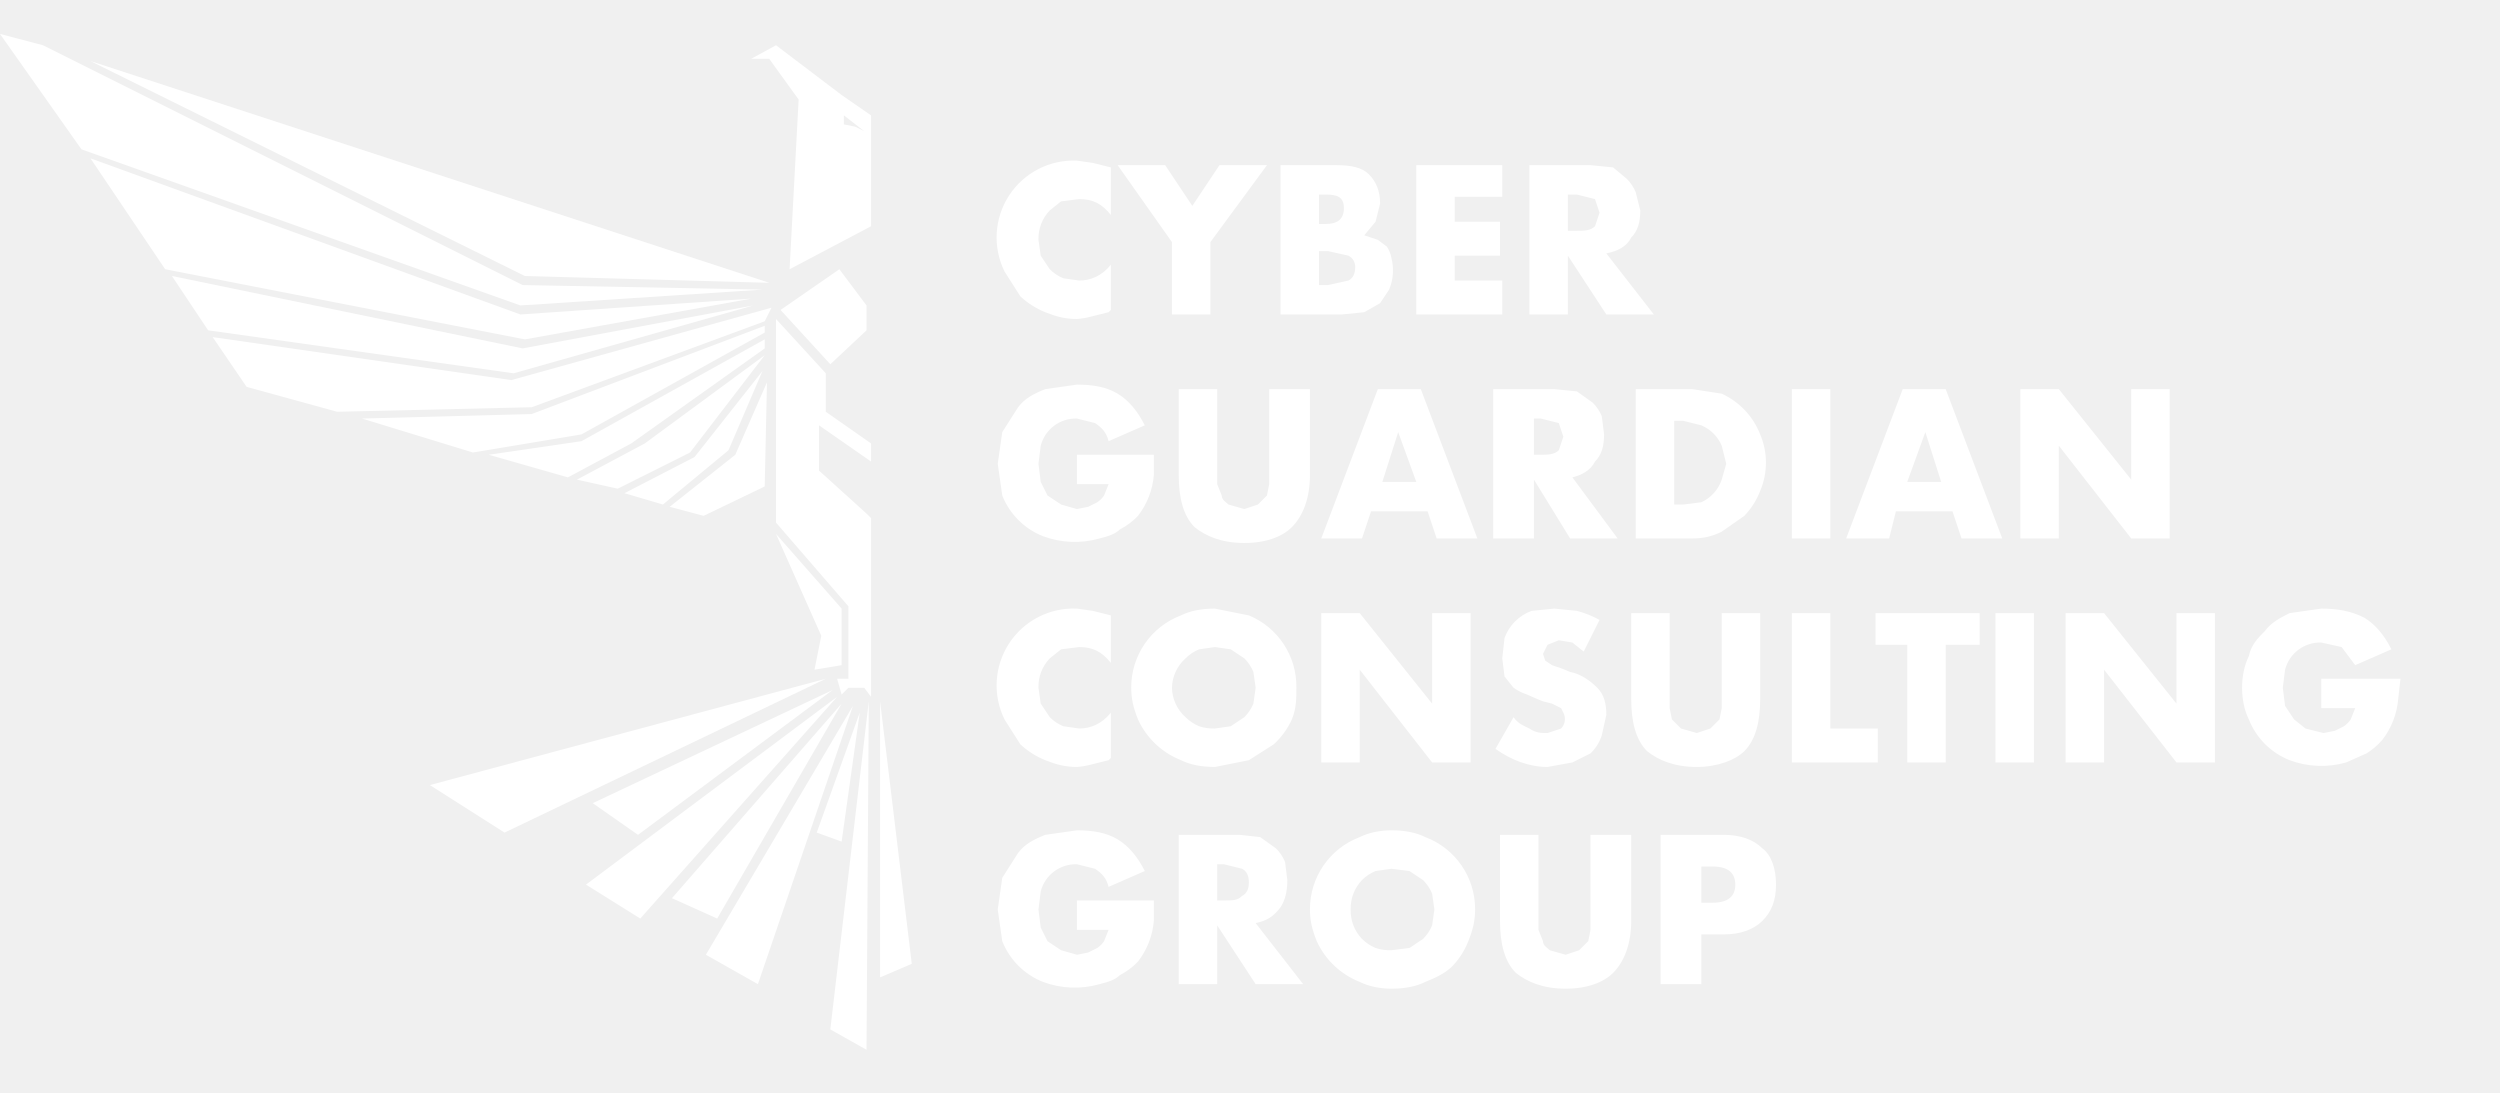
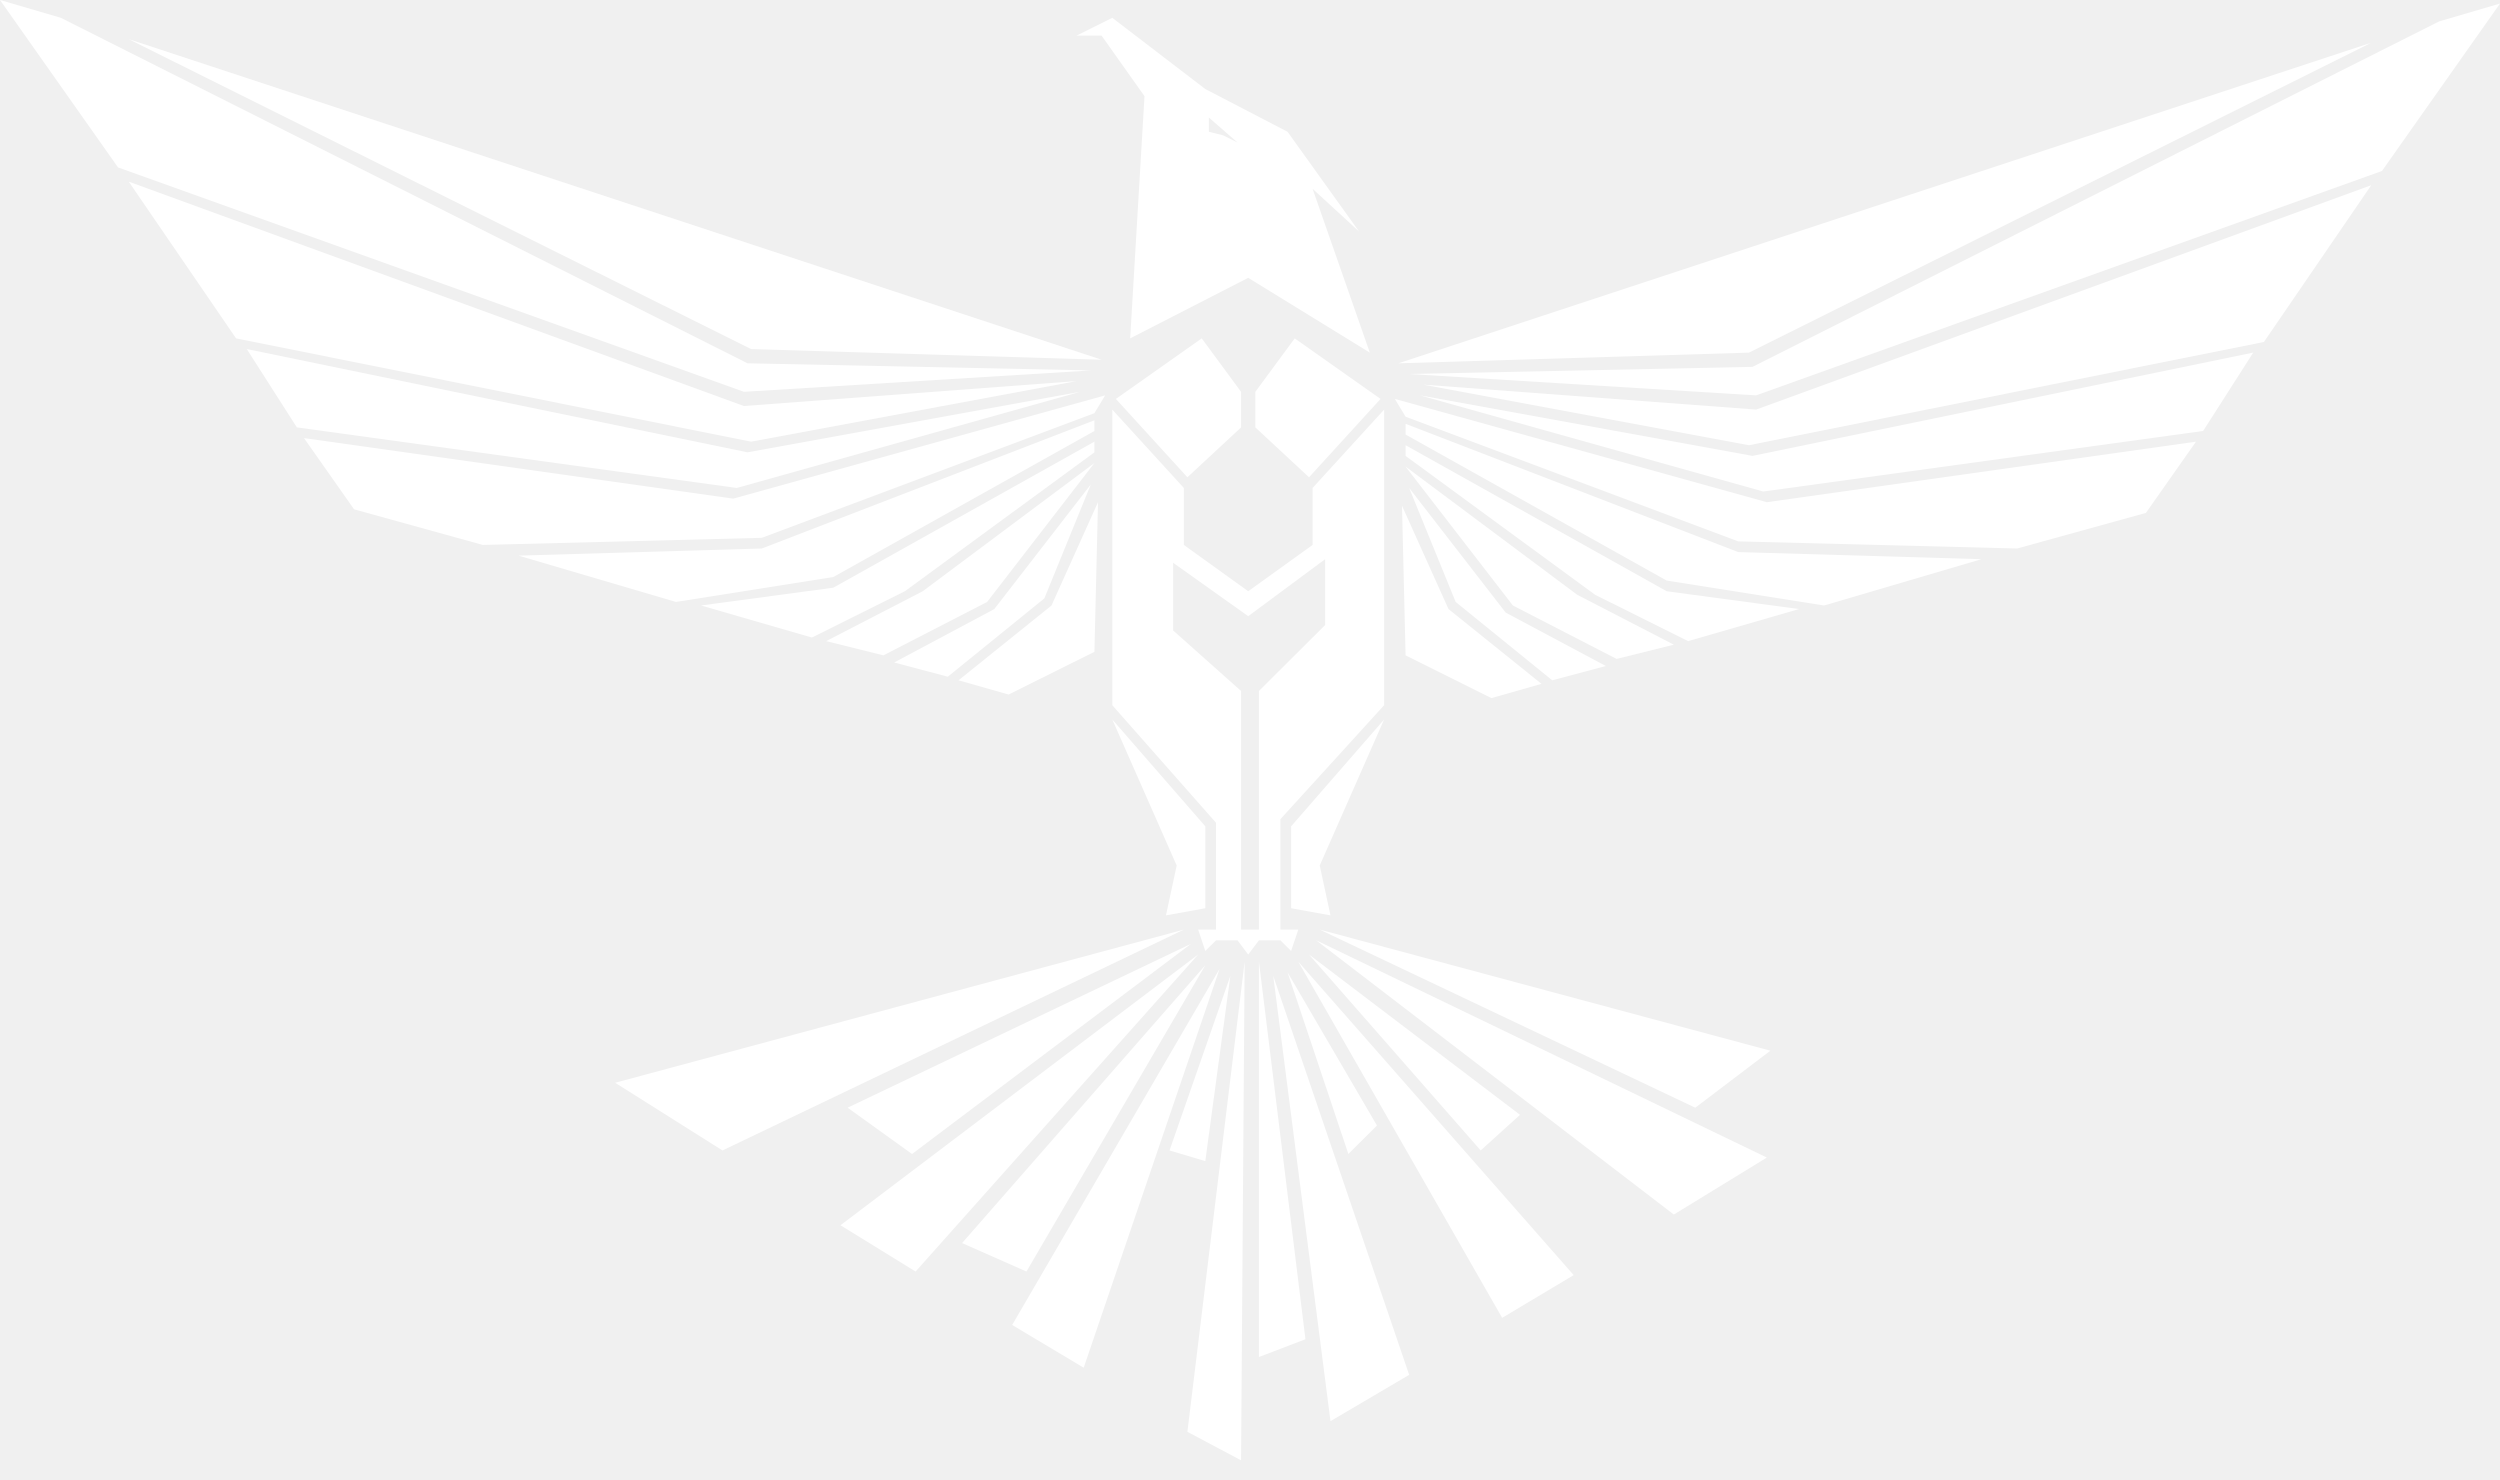
- <svg xmlns="http://www.w3.org/2000/svg" fill="none" viewBox="0 0 1105 483">
-   <g fill="#fff" clip-path="url(#a)">
-     <path d="m109 171-15-22 132 19 115-32-3 6-103 38-86 2-40-11Z" />
-     <path d="m76 122 16 24 135 19 106-30-102 19-155-32Z" />
-     <path d="M73 119 40 70l190 69 102-7-100 18-159-31Zm87 66 49 15 48-8 81-45v-3l-103 39-75 2Z" />
-     <path d="m216 201 35 10 28-15 59-42v-4l-81 45-41 6Zm39 11 18 4 32-16 33-43-53 39-30 16Z" />
-     <path d="m276 218 17 5 29-24 15-35-30 38-31 16Z" />
-     <path d="m296 224 15 4 27-13 1-46-14 32-29 23Zm69-42 20 14v8l-23-16v20l21 19 2 2v79l-3-4h-7l-3 3-2-7h5v-32l-32-37v-90l22 24v17ZM190 347l33 21 142-68-175 47Zm72 8 20 14 86-64-106 50Zm-3 36 24 15 87-98-111 83Zm38 6 20 9 55-95-75 86Zm15 25 23 13 42-123-65 110Zm68-107-19 53 11 4 8-57Zm9-5v122l14-6-14-116Zm-5 0-17 145 16 9 1-154Z" />
-     <path d="m343 236 20 45-3 15 12-2v-25l-29-33Zm2-99 22 24 16-15v-11l-12-16-26 18ZM0 15l36 51 194 69 107-7-106-2L19 20 0 15Z" />
-     <path d="m40 27 192 95 108 3L40 27Z" />
-     <path fill-rule="evenodd" d="m385 51-13-9-29-22-11 6h8l13 18-4 75 36-19V51Zm-12 4 5 1 4 2-9-7v4Z" clip-rule="evenodd" />
-     <path d="M491 95c-4-5-8-7-14-7l-8 1-5 4a18 18 0 0 0-5 13l1 7 4 6a18 18 0 0 0 6 4l7 1c5 0 10-2 14-7v20l-1 1-8 2a34 34 0 0 1-6 1c-5 0-9-1-14-3a36 36 0 0 1-11-7l-7-11a34 34 0 0 1 32-49l7 1 8 2v21Zm27 12-24-34h21l12 18 12-18h21l-25 34v32h-17v-32Zm65 19h4l9-2c2-1 3-3 3-6 0-2-1-4-3-5l-9-2h-4v15Zm0-27h3c5 0 8-2 8-7s-3-6-8-6h-3v13Zm-17-26h25c6 0 11 1 14 4s5 7 5 13l-2 8-5 6 6 2 4 3a13 13 0 0 1 2 5 22 22 0 0 1-1 14l-4 6-7 4-10 1h-27V73Zm98 14h-21v11h20v15h-20v11h21v15h-38V73h38v14Zm29 15h4c3 0 6 0 8-2l2-6-2-6-8-2h-4v16Zm38 37h-21l-17-26v26h-17V73h27l10 1 6 5a18 18 0 0 1 4 6l2 8c0 5-1 9-4 12-2 4-6 6-11 7l21 27Zm-255 62h34v9a34 34 0 0 1-7 18 30 30 0 0 1-8 6c-2 2-5 3-9 4a40 40 0 0 1-25-1 32 32 0 0 1-18-18l-2-14 2-14 7-11c3-4 7-6 12-8l14-2c7 0 13 1 18 4s9 8 12 14l-16 7c-1-4-3-6-6-8l-8-2a16 16 0 0 0-16 12l-1 8 1 8 3 6 6 4 7 2 5-1 4-2a11 11 0 0 0 3-3l2-5h-14v-13Zm62-29v42l2 5c0 2 2 3 3 4l7 2 6-2 4-4 1-5v-42h18v38c0 10-3 18-8 23-4 4-11 7-21 7s-17-3-22-7c-5-5-7-13-7-23v-38h17Zm88 41-8-22-7 22h15Zm5 13h-25l-4 12h-18l25-66h19l25 66h-18l-4-12Zm47-25h3c3 0 6 0 8-2l2-6-2-6-8-2h-3v16Zm37 37h-21l-16-26v26h-18v-66h27l10 1 7 5a18 18 0 0 1 4 6l1 8c0 5-1 9-4 12-2 4-6 6-10 7l20 27Zm25-15h4l8-1a17 17 0 0 0 9-10l2-7-2-8a17 17 0 0 0-9-9l-8-2h-4v37Zm-17-51h25l13 2a33 33 0 0 1 17 18 32 32 0 0 1 0 25 33 33 0 0 1-7 11l-10 7c-4 2-8 3-13 3h-25v-66Zm86 0v66h-17v-66h17Zm49 41-7-22-8 22h15Zm5 13h-25l-3 12h-19l25-66h19l25 66h-18l-4-12Zm30 12v-66h17l32 40v-40h17v66h-17l-32-41v41h-17Zm-402 55c-4-5-8-7-14-7l-8 1-5 4a18 18 0 0 0-5 13l1 7 4 6a18 18 0 0 0 6 4l7 1c5 0 10-2 14-7v20l-1 1-8 2a34 34 0 0 1-6 1c-5 0-9-1-14-3a36 36 0 0 1-11-7l-7-11a34 34 0 0 1 32-49l7 1 8 2v21Zm27 11a18 18 0 0 0 6 13 19 19 0 0 0 6 4 20 20 0 0 0 7 1l7-1 6-4a18 18 0 0 0 4-6l1-7-1-7a18 18 0 0 0-4-6l-6-4-7-1-7 1a18 18 0 0 0-6 4 18 18 0 0 0-6 13Zm-18 0a34 34 0 0 1 22-32c4-2 9-3 15-3l15 3a34 34 0 0 1 21 32c0 5 0 9-2 14a34 34 0 0 1-8 11l-11 7-15 3c-6 0-11-1-15-3a35 35 0 0 1-19-18c-2-5-3-9-3-14Zm84 33v-66h17l32 40v-40h17v66h-17l-32-41v41h-17Zm116-49-5-4-6-1-5 2-2 4 1 3 3 2a30 30 0 0 0 3 1 94 94 0 0 1 5 2c5 1 9 4 12 7s4 7 4 12l-2 9a19 19 0 0 1-5 8l-8 4-11 2c-8 0-16-3-23-8l8-14c2 3 5 4 7 5 3 2 5 2 8 2l6-2a6 6 0 0 0 1-7l-1-2-4-2a89 89 0 0 0-4-1 126 126 0 0 1-7-3 22 22 0 0 1-6-3l-4-5-1-8 1-9a20 20 0 0 1 12-12l10-1 10 1a44 44 0 0 1 10 4l-7 14Zm38-17v42l1 5 4 4 7 2 6-2 4-4 1-5v-42h17v38c0 10-2 18-7 23-4 4-12 7-21 7-10 0-17-3-22-7-5-5-7-13-7-23v-38h17Zm71 0v51h21v15h-38v-66h17Zm51 14v52h-17v-52h-14v-14h46v14h-15Zm39-14v66h-17v-66h17Zm14 66v-66h17l32 40v-40h17v66h-17l-32-41v41h-17Zm113-37h35l-1 9a34 34 0 0 1-7 18 30 30 0 0 1-7 6l-9 4a40 40 0 0 1-25-1 32 32 0 0 1-18-18c-2-4-3-9-3-14s1-10 3-14c1-5 4-8 7-11 3-4 7-6 11-8l14-2c7 0 13 1 19 4 5 3 9 8 12 14l-16 7-6-8-9-2a16 16 0 0 0-16 12l-1 8 1 8 4 6 5 4 8 2 5-1 4-2a11 11 0 0 0 3-3l2-5h-15v-13Zm-550 98h34v9a34 34 0 0 1-7 18 30 30 0 0 1-8 6c-2 2-5 3-9 4a40 40 0 0 1-25-1 32 32 0 0 1-18-18l-2-14 2-14 7-11c3-4 7-6 12-8l14-2c7 0 13 1 18 4s9 8 12 14l-16 7c-1-4-3-6-6-8l-8-2a16 16 0 0 0-16 12l-1 8 1 8 3 6 6 4 7 2 5-1 4-2a11 11 0 0 0 3-3l2-5h-14v-13Zm62 0h3c4 0 6 0 8-2 2-1 3-3 3-6s-1-5-3-6l-8-2h-3v16Zm38 37h-21l-17-26v26h-17v-66h27l9 1 7 5a18 18 0 0 1 4 6l1 8c0 5-1 9-3 12-3 4-6 6-11 7l21 27Zm21-33a18 18 0 0 0 5 13 19 19 0 0 0 6 4 20 20 0 0 0 7 1l8-1 6-4a18 18 0 0 0 4-6l1-7-1-7a18 18 0 0 0-4-6l-6-4-8-1-7 1a18 18 0 0 0-6 4 18 18 0 0 0-5 13Zm-18 0a34 34 0 0 1 22-32c4-2 9-3 14-3 6 0 11 1 15 3a34 34 0 0 1 22 32c0 5-1 9-3 14a34 34 0 0 1-7 11c-3 3-7 5-12 7-4 2-9 3-15 3-5 0-10-1-14-3a35 35 0 0 1-19-18c-2-5-3-9-3-14Zm101-33v42l2 5c0 2 2 3 3 4l7 2 6-2 4-4 1-5v-42h18v38c0 10-3 18-8 23-4 4-11 7-21 7s-17-3-22-7c-5-5-7-13-7-23v-38h17Zm72 30h5c7 0 10-3 10-8s-3-8-10-8h-5v16Zm0 36h-18v-66h28c7 0 13 2 17 6 4 3 6 9 6 16s-2 12-6 16-10 6-17 6h-10v22Z" />
+ <svg xmlns="http://www.w3.org/2000/svg" width="125" height="74" viewBox="0 0 125 74" fill="none">
+   <g clip-path="url(#clip0_0_188)">
+     <path d="M17.704 25.466L15.2 21.905L36.66 24.932L55.258 19.768L54.721 20.658L38.09 26.891L24.142 27.247L17.704 25.466Z" fill="white" />
+     <path d="M12.339 17.453L14.843 21.37L36.838 24.398L54.006 19.59L37.375 22.617L12.339 17.453Z" fill="white" />
+     <path d="M11.803 16.918L6.438 9.083L37.196 20.302L53.827 19.055L37.554 22.083L11.803 16.918Z" fill="white" />
+     <path d="M25.93 27.782L33.798 30.097L41.667 28.85L54.721 21.548V21.014L38.09 27.425L25.93 27.782Z" fill="white" />
+     <path d="M35.05 30.274L40.594 31.877L45.243 29.562L54.721 22.617V22.082L41.667 29.384L35.05 30.274Z" fill="white" />
+     <path d="M41.309 32.056L44.17 32.768L49.356 30.097L54.721 23.151L46.137 29.562L41.309 32.056Z" fill="white" />
+     <path d="M44.707 33.124L47.389 33.836L52.218 29.919L54.542 24.22L49.714 30.453L44.707 33.124Z" fill="white" />
+     <path d="M47.926 34.015L50.429 34.727L54.721 32.59L54.9 25.11L52.575 30.275L47.926 34.015Z" fill="white" />
+     <path d="M107.296 25.645L109.8 22.083L88.341 25.11L69.743 19.946L70.279 20.836L86.91 27.069L100.858 27.425L107.296 25.645Z" fill="white" />
+     <path d="M112.661 17.63L110.157 21.548L88.162 24.576L70.994 19.767L87.625 22.795L112.661 17.63Z" fill="white" />
+     <path d="M113.197 17.097L118.562 9.261L87.804 20.48L71.173 19.234L87.446 22.261L113.197 17.097Z" fill="white" />
+     <path d="M99.07 27.96L91.202 30.275L83.333 29.028L70.279 21.727V21.192L86.91 27.604L99.07 27.96Z" fill="white" />
+     <path d="M89.95 30.453L84.406 32.056L79.757 29.74L70.279 22.795V22.261L83.333 29.562L89.95 30.453Z" fill="white" />
+     <path d="M83.691 32.234L80.83 32.946L75.644 30.275L70.279 23.33L78.863 29.741L83.691 32.234Z" fill="white" />
+     <path d="M80.293 33.302L77.611 34.015L72.783 30.097L70.458 24.398L75.286 30.631L80.293 33.302Z" fill="white" />
+     <path d="M77.074 34.192L74.571 34.905L70.279 32.768L70.1 25.288L72.425 30.453L77.074 34.192Z" fill="white" />
+     <path d="M69.206 35.261V20.48L65.629 24.398V27.247L62.411 29.562L59.192 27.247V24.398L55.615 20.48V35.261L60.801 41.138V46.481H59.907L60.265 47.549L60.801 47.015H61.874L62.411 47.727L62.947 47.015H64.02L64.556 47.549L64.914 46.481H64.02V40.96L69.206 35.261ZM62.947 34.549V46.481H62.053V34.549L58.655 31.521V28.138L62.411 30.809L66.255 27.96V31.254L62.947 34.549Z" fill="white" />
+     <path d="M30.758 54.138L36.123 57.522L59.192 46.48L30.758 54.138Z" fill="white" />
+     <path d="M42.382 55.385L45.601 57.7L59.549 47.193L42.382 55.385Z" fill="white" />
+     <path d="M42.024 61.262L45.78 63.577L59.907 47.727L42.024 61.262Z" fill="white" />
+     <path d="M48.104 62.153L51.323 63.577L60.265 48.262L48.104 62.153Z" fill="white" />
+     <path d="M50.608 66.248L54.185 68.385L60.98 48.44L50.608 66.248Z" fill="white" />
+     <path d="M61.517 48.796L58.476 57.522L60.265 58.056L61.517 48.796Z" fill="white" />
+     <path d="M62.947 48.084V67.851L65.272 66.961L62.947 48.084Z" fill="white" />
+     <path d="M63.662 48.796L66.524 71.057L70.458 68.742L63.662 48.796Z" fill="white" />
+     <path d="M64.378 48.618L67.418 57.7L68.848 56.275L64.378 48.618Z" fill="white" />
+     <path d="M64.914 48.084L75.107 65.892L78.684 63.755L64.914 48.084Z" fill="white" />
+     <path d="M62.232 48.084L59.37 71.591L62.053 73.016L62.232 48.084Z" fill="white" />
+     <path d="M65.451 47.727L74.034 57.522L76.001 55.741L65.451 47.727Z" fill="white" />
+     <path d="M65.808 47.015L83.691 60.727L88.341 57.878L65.808 47.015Z" fill="white" />
+     <path d="M65.987 46.48L84.764 55.385L88.519 52.535L65.987 46.48Z" fill="white" />
+     <path d="M69.206 35.974L65.987 43.275L66.524 45.768L64.556 45.412V41.316L69.206 35.974Z" fill="white" />
+     <path d="M55.615 35.974L58.834 43.275L58.298 45.768L60.265 45.412V41.316L55.615 35.974Z" fill="white" />
+     <path d="M69.027 19.946L65.451 23.864L62.768 21.371V19.59L64.735 16.919L69.027 19.946Z" fill="white" />
+     <path d="M55.794 19.946L59.37 23.864L62.053 21.371V19.59L60.086 16.919L55.794 19.946Z" fill="white" />
+     <path d="M0 0L5.901 8.37L37.196 19.59L54.542 18.521L37.375 18.165L3.04 0.89L0 0Z" fill="white" />
+     <path d="M6.438 1.959L37.554 17.453L55.079 17.987L6.438 1.959Z" fill="white" />
+     <path d="M125 0.178L119.099 8.548L87.804 19.768L70.458 18.699L87.625 18.343L121.96 1.069L125 0.178Z" fill="white" />
+     <path d="M118.562 2.137L87.446 17.631L69.921 18.165L118.562 2.137Z" fill="white" />
+     <path d="M65.629 9.439L67.954 11.576L64.378 6.589L60.265 4.452L55.615 0.891L53.827 1.781H55.079L57.225 4.809L56.509 16.918L62.411 13.891L68.491 17.631L65.629 9.439ZM61.159 6.767L60.444 6.589V5.877L61.874 7.124L61.159 6.767Z" fill="white" />
  </g>
  <defs>
-     <clipPath id="a">
-       <path fill="#fff" d="M0 0h1104v483H0z" />
+     <clipPath id="clip0_0_188">
+       <rect width="125" height="73.016" fill="white" />
    </clipPath>
  </defs>
</svg>
